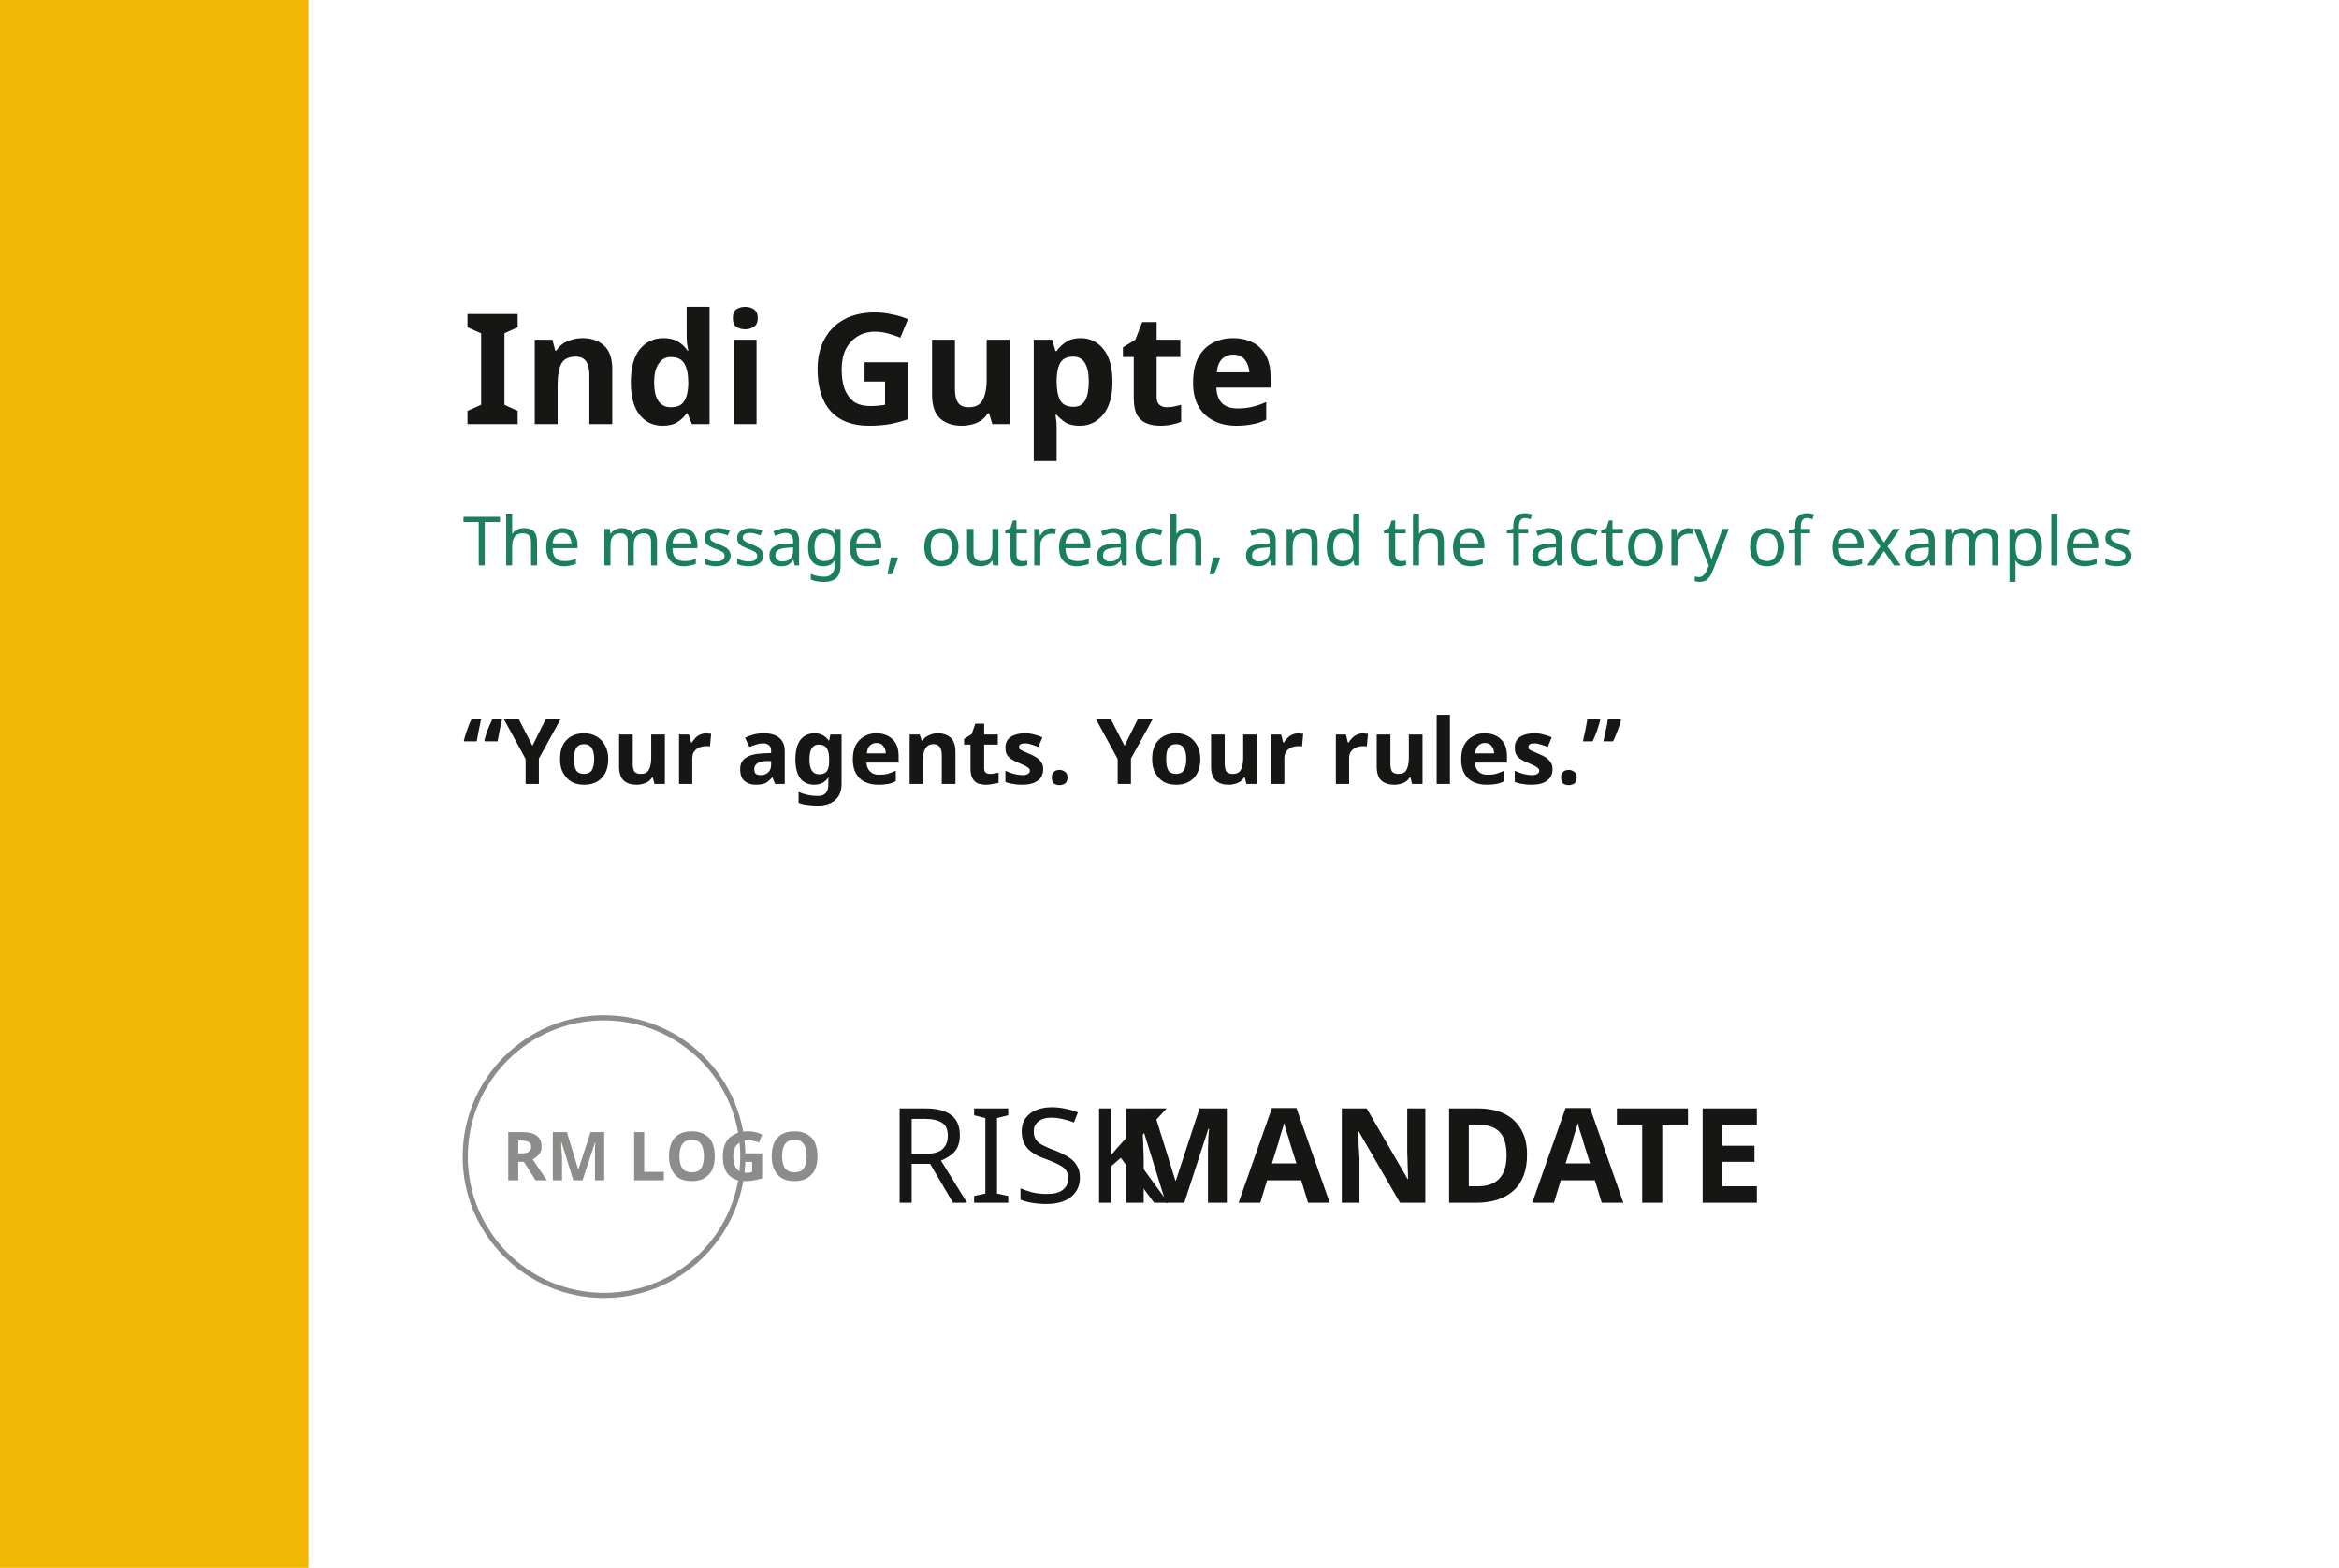
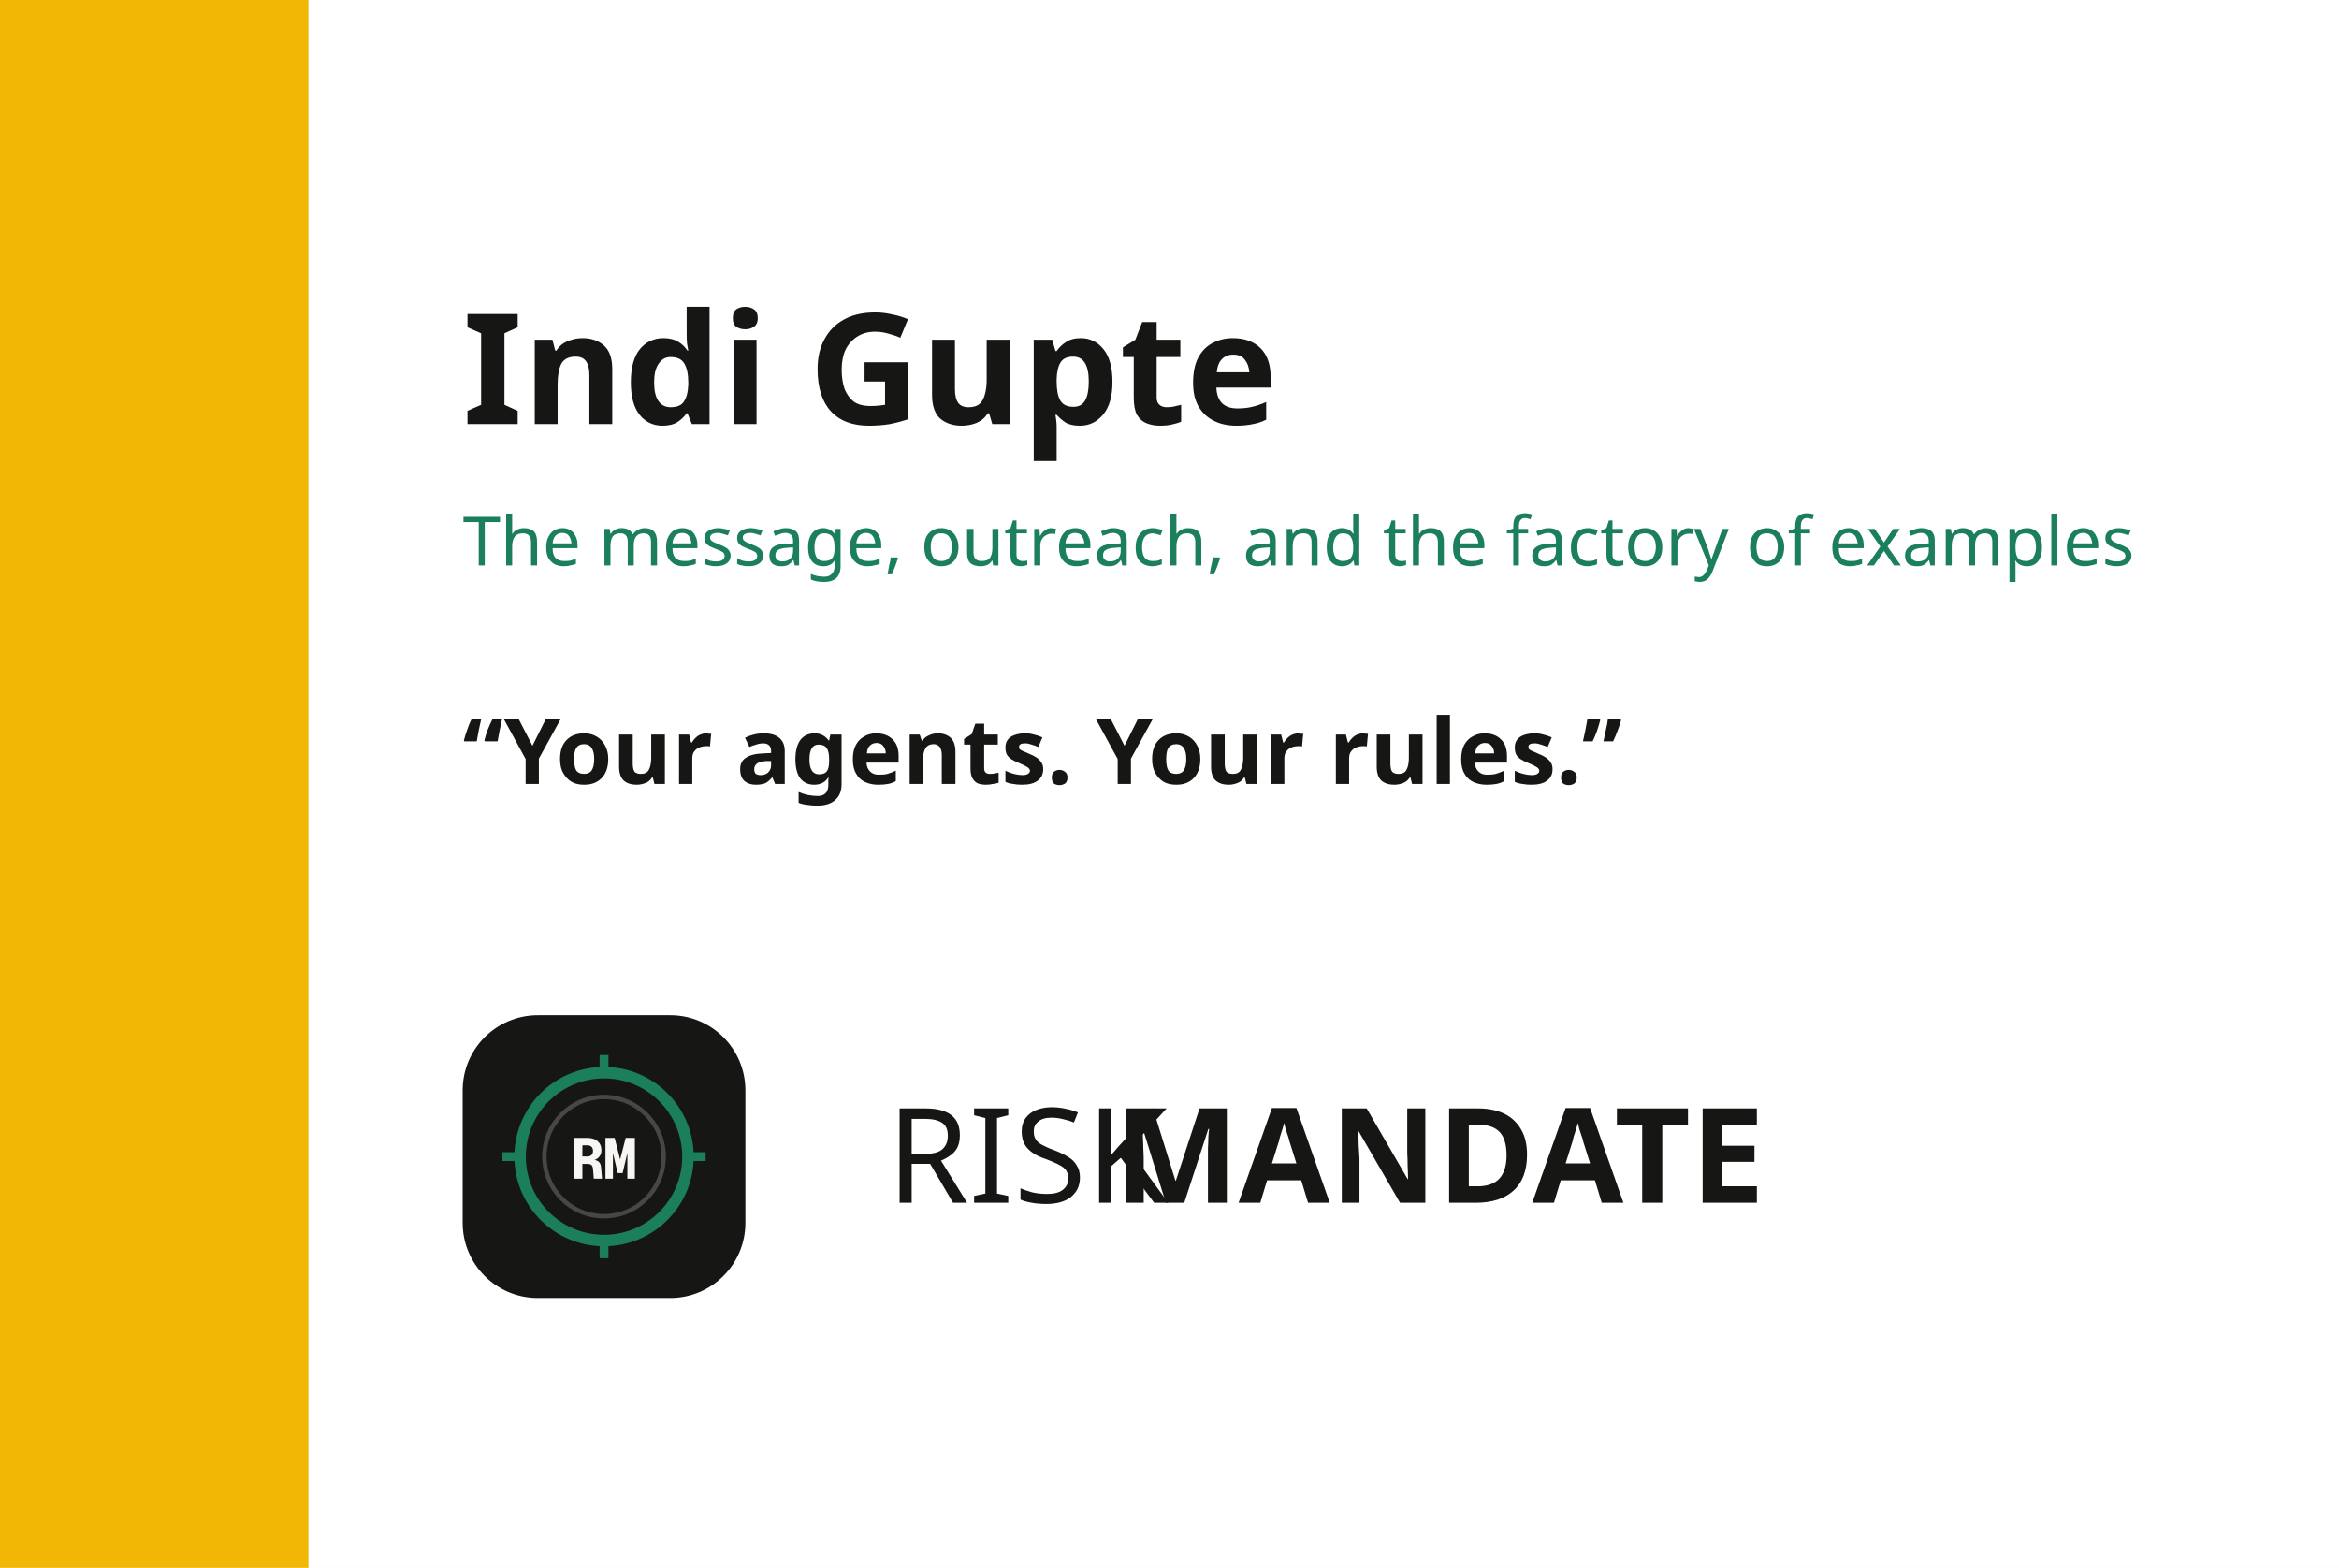
<svg xmlns="http://www.w3.org/2000/svg" width="91mm" height="61mm" viewBox="0 0 91 61">
  <rect x="0" y="0" width="91" height="61" fill="#FFFFFF" />
  <rect x="0" y="0" width="12" height="61" fill="#f2b705" />
  <text class="safe" data-role="name" data-bg="#FFFFFF" x="18" y="16.5" font-family="Barlow Condensed" font-weight="700" font-size="6" fill="#161615">Indi Gupte</text>
  <text class="safe" data-role="role" data-bg="#FFFFFF" x="18" y="22" font-family="Barlow" font-weight="500" font-size="2.65" fill="#1A7F5A">The message, outreach, and the factory of examples</text>
  <text class="safe" data-role="line" data-bg="#FFFFFF" x="18" y="30.5" font-family="Barlow Condensed" font-weight="600" font-size="3.53" fill="#161615">“Your agents. Your rules.”</text>
-   <g id="rm-logo" class="safe" data-role="logo" data-cut="containered" data-d="11">
-     <circle cx="23.5" cy="45" r="5.4" fill="none" stroke="#8C8C8A" stroke-width="0.2" />
-     <text class="safe" data-role="placeholder" data-bg="#FFFFFF" x="19.54" y="45.92" font-family="Barlow Condensed" font-weight="600" font-size="2.63" fill="#8C8C8A">RM LOGO</text>
+   <g id="rm-logo" class="safe" data-role="logo" data-cut="containered" data-d="11" data-src="brand/riskmandate-mark.svg" transform="translate(18,39.5) scale(0.171875)">
+     <rect width="64" height="64" rx="17" fill="#161615" />
+     <circle cx="32" cy="32" r="19" stroke="#1A7F5A" stroke-width="2.6" fill="none" />
+     <circle cx="32" cy="32" r="13.5" stroke="#484746" stroke-width="1" fill="none" />
+     <g stroke="#1A7F5A" stroke-width="2">
+       <line x1="32" y1="9" x2="32" y2="14" />
+       <line x1="32" y1="50" x2="32" y2="55" />
+       <line x1="9" y1="32" x2="14" y2="32" />
+       <line x1="50" y1="32" x2="55" y2="32" />
+     </g>
+     <path d="M25.251 37.000L25.251 27.770L28.230 27.770C29.227 27.770 30.006 28.019 30.566 28.516C31.127 29.014 31.408 29.689 31.408 30.542C31.408 30.996 31.312 31.392 31.120 31.731C30.929 32.070 30.669 32.336 30.342 32.529C30.014 32.723 29.652 32.835 29.255 32.866L29.203 32.694C29.891 32.708 30.404 32.850 30.743 33.121C31.082 33.391 31.278 33.826 31.330 34.426L31.548 37.000L29.681 37.000L29.515 34.920C29.489 34.572 29.428 34.306 29.333 34.123C29.237 33.940 29.092 33.815 28.896 33.749C28.700 33.682 28.437 33.649 28.106 33.649L27.102 33.649L27.102 37.000ZM27.102 31.979L28.168 31.979C28.601 31.979 28.932 31.868 29.161 31.645C29.390 31.423 29.504 31.109 29.504 30.705C29.504 30.298 29.390 29.985 29.161 29.767C28.932 29.548 28.601 29.439 28.168 29.439L27.102 29.439ZM35.094 35.726L33.788 30.214L34.017 30.167L34.017 37.000L32.322 37.000L32.322 27.770L34.402 27.770L35.894 33.615L35.406 33.615L36.898 27.770L38.978 27.770L38.978 37.000L37.283 37.000L37.283 30.167L37.512 30.214L36.206 35.726Z" fill="#F7F6F2" />
  </g>
  <text class="safe" data-role="wordmark" data-bg="#FFFFFF" x="34.5" y="46.8" font-family="Barlow Condensed" font-weight="300" font-size="5.14" fill="#161615">RISK</text>
  <text class="safe" data-role="wordmark" data-bg="#FFFFFF" x="43.34" y="46.8" font-family="Barlow Condensed" font-weight="700" font-size="5.14" fill="#161615">MANDATE</text>
</svg>
